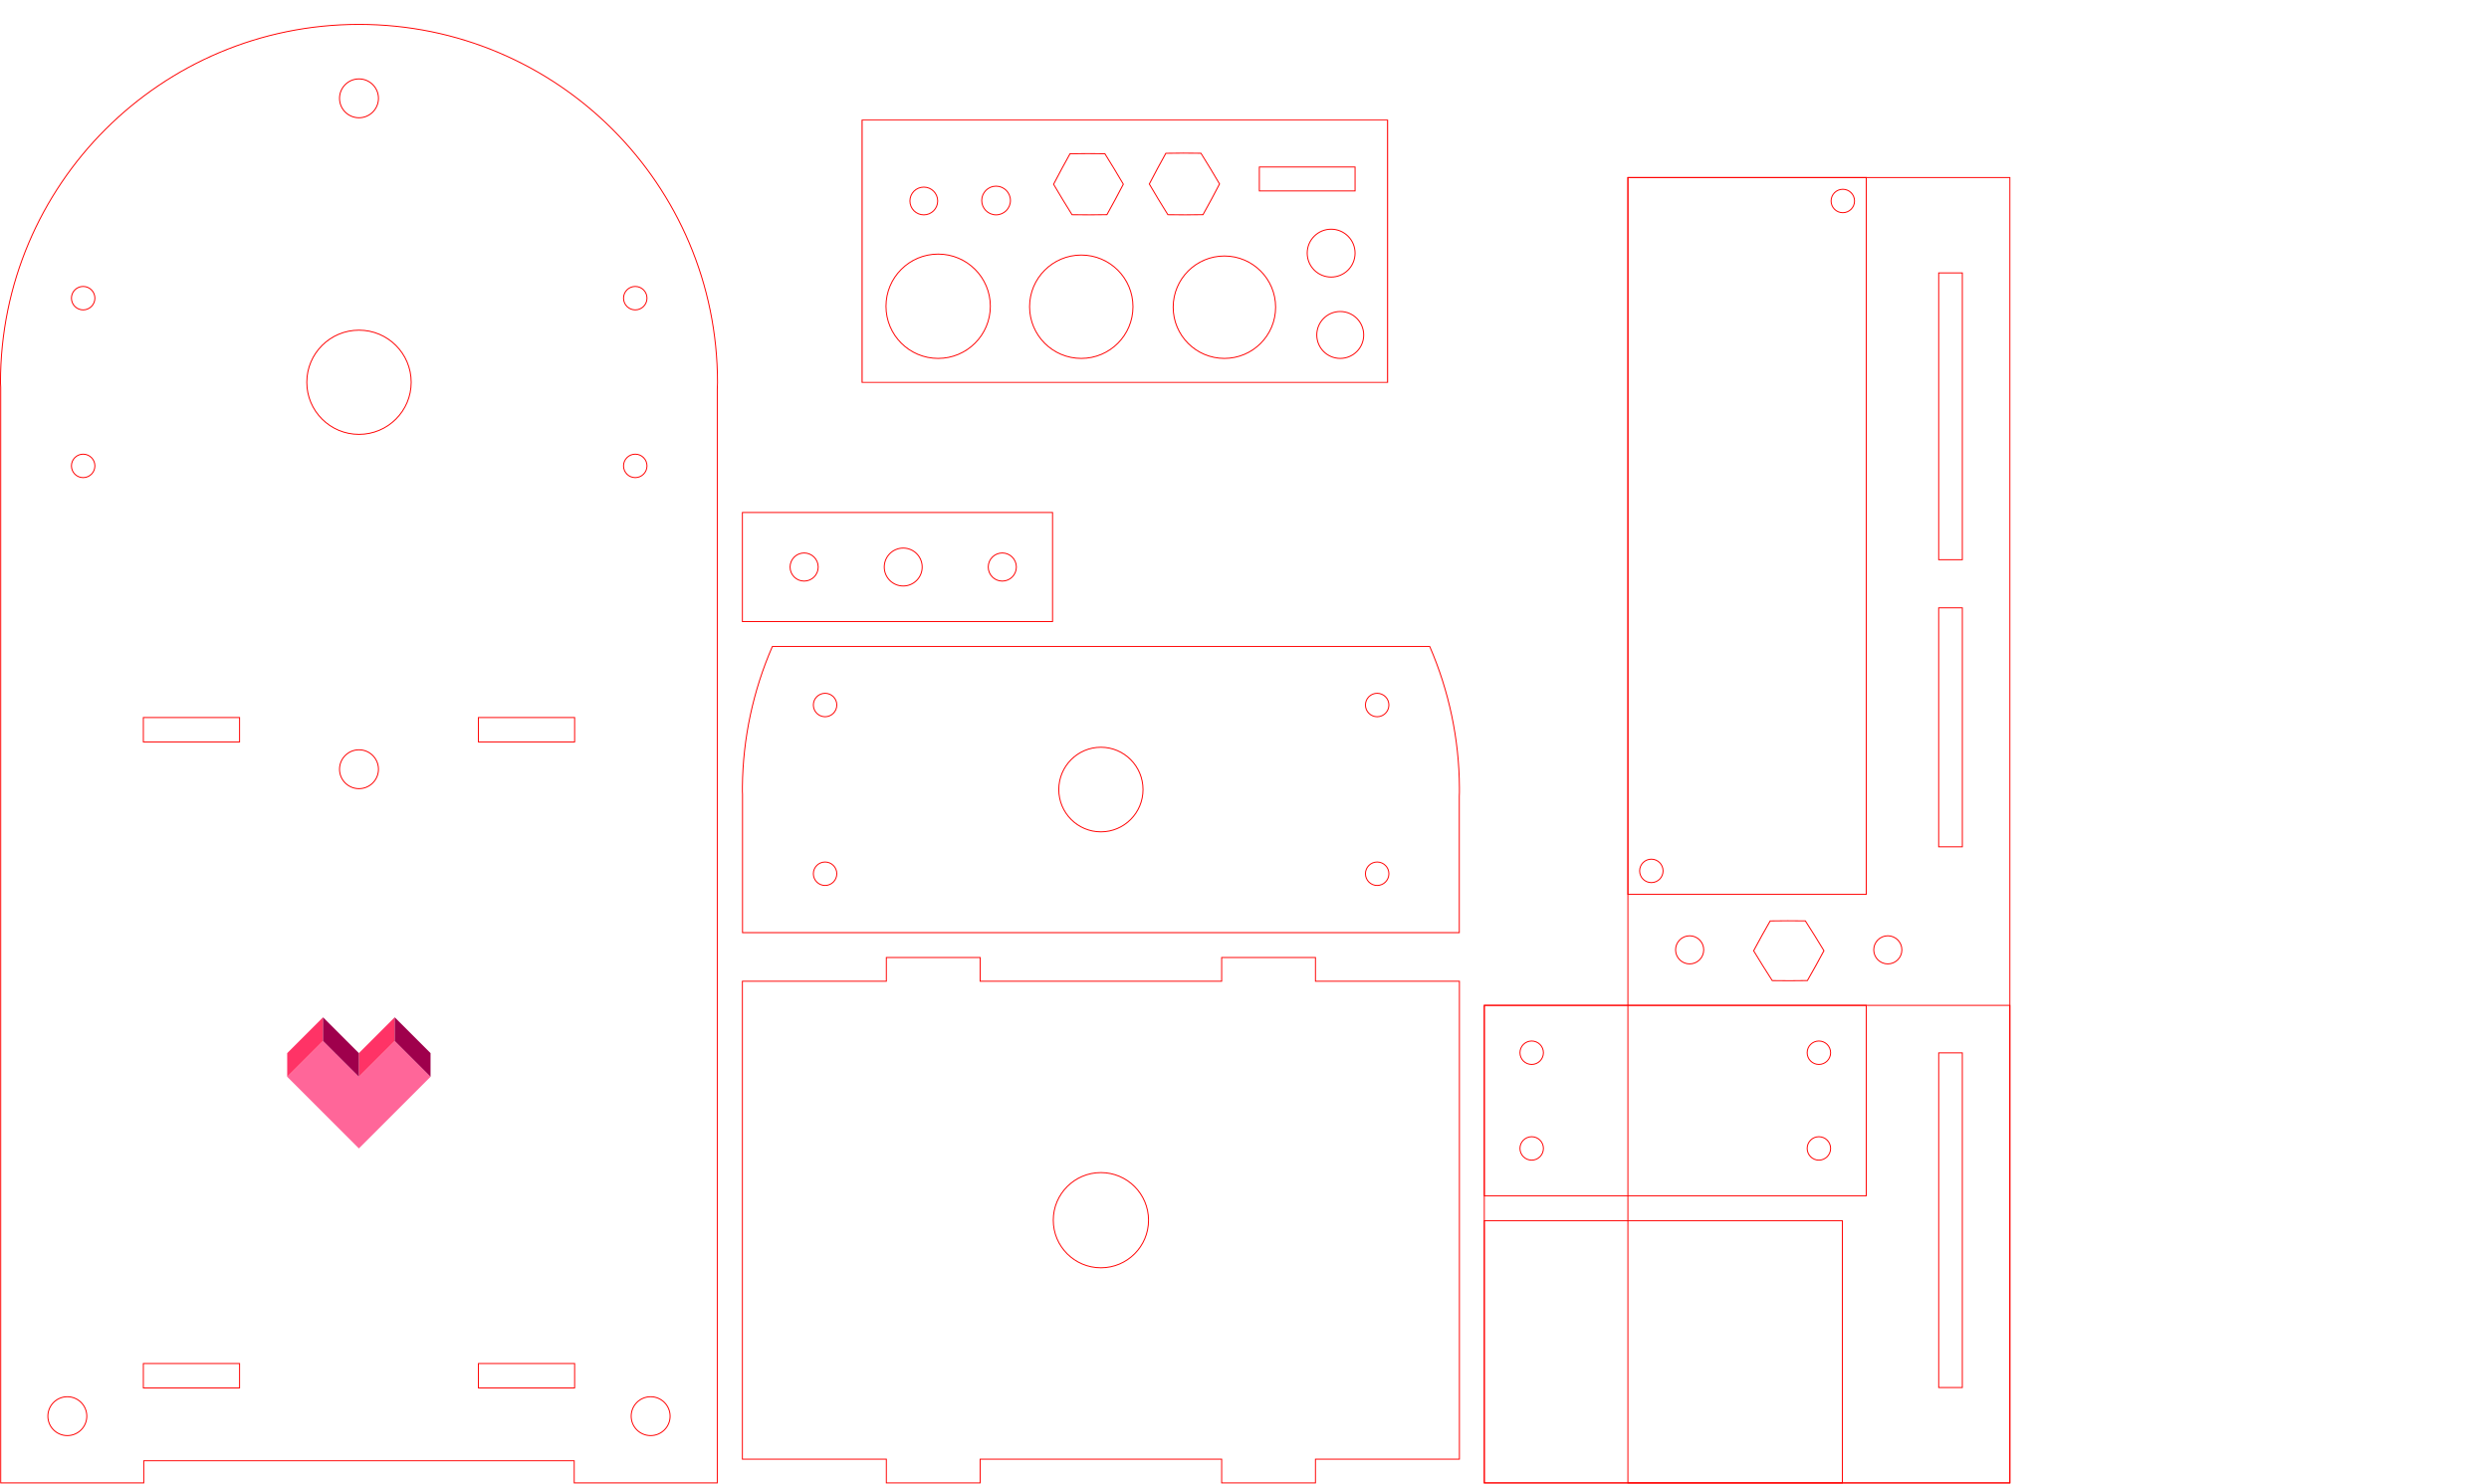
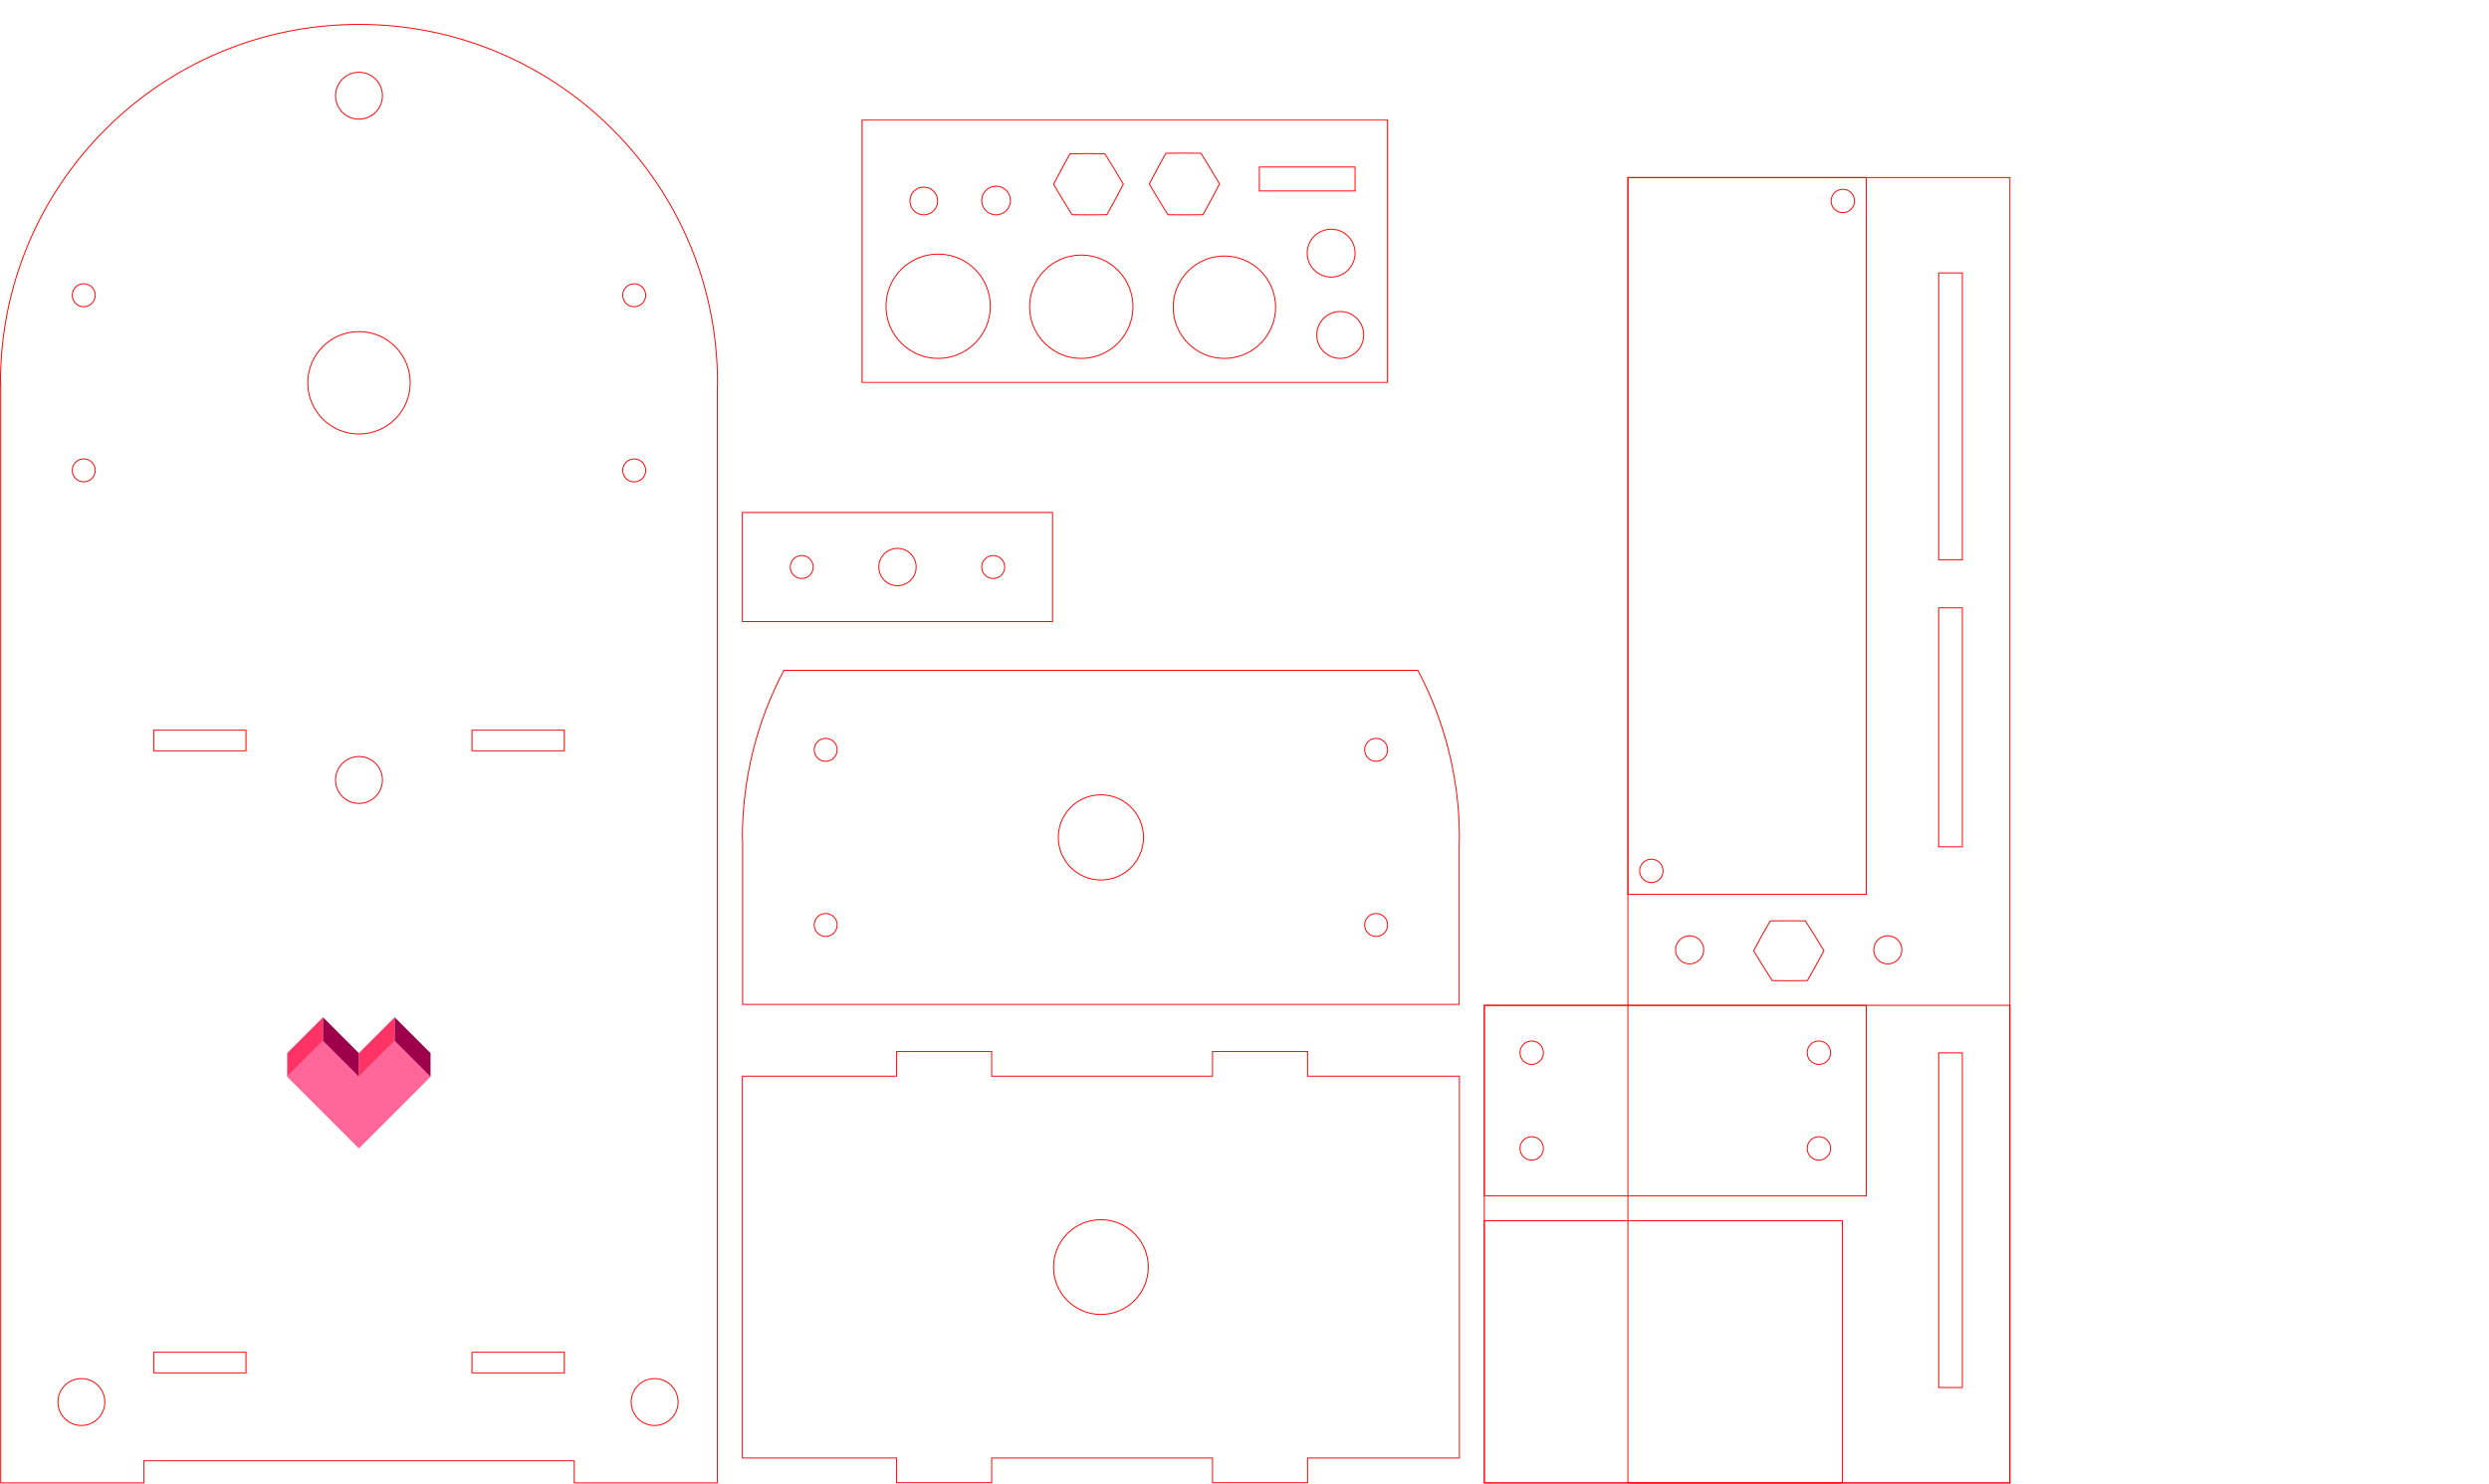
<svg xmlns="http://www.w3.org/2000/svg" width="520mm" height="310mm" viewBox="0 0 1842.52 1098.425" id="svg2" version="1.1">
  <defs id="defs4" />
  <g id="layer1" transform="translate(0,46.06299)" style="display:inline">
    <path style="fill:none;fill-opacity:1;stroke:#ff0000;stroke-width:0.709;stroke-miterlimit:4;stroke-dasharray:none;stroke-opacity:1" d="M 265.748,-28.169 A 265.571,265.299 0 0 0 0.178,237.13 a 265.571,265.299 0 0 0 0.172,3.439 l 0,811.616 105.97,0 0,-16.381 318.855,0 0,16.381 105.97,0 0,-810.198 a 265.571,265.299 0 0 0 0.172,-4.857 265.571,265.299 0 0 0 -265.57,-265.299 z" id="path4599" transform="matrix(0.9993346,0,0,0.9996726,0.176831,0.167685)" />
-     <path style="fill:none;fill-opacity:1;stroke:#ff0000;stroke-width:0.709;stroke-miterlimit:4;stroke-dasharray:none;stroke-opacity:1" d="m 571.599,432.462 a 265.644,266.686 0 0 0 -22.208,104.015 l 0,3.599 a 265.644,266.686 0 0 0 0.098,1.964 l 0,102.665 530.944,0 0,-101.238 a 265.644,266.686 0 0 0 0.098,-2.774 l 0,-3.599 a 265.644,266.686 0 0 0 -21.989,-104.631 l -486.942,0 z" id="path4615" transform="matrix(0.9993362,0,0,0.9983409,0.5410921,0.893567)" />
-     <path style="fill:none;fill-opacity:1;stroke:#ff0000;stroke-width:0.709;stroke-miterlimit:4;stroke-dasharray:none;stroke-opacity:1" d="m 656.123,662.953 0,17.578 -106.556,0 0,353.9 106.556,0 0,17.578 69.44,0 0,-17.578 178.791,0 0,17.578 69.442,0 0,-17.578 106.558,0 0,-353.9 -106.558,0 0,-17.578 -69.442,0 0,17.578 -178.791,0 0,-17.578 -69.44,0 z" id="path4603" />
    <rect style="fill:none;fill-opacity:1;stroke:#ff0000;stroke-width:0.709;stroke-miterlimit:4;stroke-dasharray:none;stroke-opacity:1" id="rect4766" width="389.379" height="353.946" x="1240.35" y="698.224" transform="matrix(0.9991684,0,0,0.9990853,-140.5389,0.8005416)" />
    <rect style="fill:none;fill-opacity:1;stroke:#ff0000;stroke-width:0.709;stroke-miterlimit:4;stroke-dasharray:none;stroke-opacity:1" id="rect4768" width="282.963" height="966.822" x="1346.707" y="85.29" transform="matrix(0.9992675,0,0,0.9997853,-140.6423,0.1221349)" />
    <rect style="display:inline;fill:none;fill-opacity:1;stroke:#ff0000;stroke-width:0.711;stroke-miterlimit:4;stroke-dasharray:none;stroke-opacity:1" id="rect4874-2" width="230.049" height="81.23" x="549.346" y="333.204" transform="matrix(0.9980709,0,0,0.9945674,1.281663,2.030815)" />
    <rect style="display:inline;fill:none;fill-opacity:1;stroke:#ff0000;stroke-width:0.707;stroke-miterlimit:4;stroke-dasharray:none;stroke-opacity:1" id="rect4993" width="353.976" height="212.244" x="666.295" y="17.763" transform="matrix(1.098907,0,0,0.9151501,-94.01241,26.5876)" />
+     <path style="display:inline;fill:none;fill-opacity:1;stroke:#ff0000;stroke-width:0.709;stroke-miterlimit:4;stroke-dasharray:none;stroke-opacity:1" d="M 663.736 778.607 L 663.736 796.895 L 549.562 796.895 L 549.562 1079.641 L 663.736 1079.641 L 663.736 1097.928 L 734.098 1097.928 L 734.098 1079.641 L 897.596 1079.641 L 897.596 1097.928 L 967.957 1097.928 L 967.957 1079.641 L 1080.359 1079.641 L 1080.359 796.895 L 967.957 796.895 L 967.957 778.607 L 897.596 778.607 L 897.596 796.895 L 734.098 796.895 L 734.098 778.607 L 663.736 778.607 z " transform="translate(0,-46.06299)" id="path4579-4-5" />
+     <path transform="matrix(1,0,0,1.00005,549.2134,290.5378)" style="display:inline;fill:none;fill-opacity:1;stroke:#ff0000;stroke-width:0.709;stroke-miterlimit:4;stroke-dasharray:none;stroke-opacity:1" d="M 31.049,159.809 A 265.394,265.213 0 0 0 0.354,283.283 a 265.394,265.213 0 0 0 0.174,3.438 l 0,120.398 530.441,0 0,-118.98 a 265.394,265.213 0 0 0 0.174,-4.855 265.394,265.213 0 0 0 -30.713,-123.475 l -469.381,0 z" id="path4599-6" />
  </g>
  <g id="layer2" style="display:inline" transform="translate(0,-35.43307)">
-     <path transform="translate(0,81.49606)" style="display:inline;fill:none;fill-opacity:1;stroke:#ff0000;stroke-width:0.709;stroke-miterlimit:4;stroke-dasharray:none;stroke-opacity:1" d="m 265.748,12.365 a 14.409,14.388 0 0 1 14.41,14.388 14.409,14.388 0 0 1 -14.41,14.388 14.409,14.388 0 0 1 -14.41,-14.388 14.409,14.388 0 0 1 14.41,-14.388 z" id="path4597" />
-     <path transform="matrix(1.019232,0,0,1.020857,-1.017212,77.67062)" style="display:inline;fill:none;fill-opacity:1;stroke:#ff0000;stroke-width:0.695;stroke-miterlimit:4;stroke-dasharray:none;stroke-opacity:1" d="m 61.402,166.398 a 8.517,8.504 0 0 1 8.517,8.505 8.517,8.504 0 0 1 -8.517,8.503 8.517,8.504 0 0 1 -8.517,-8.503 8.517,8.504 0 0 1 8.517,-8.505 z" id="path4595" />
-     <path transform="matrix(1.019231,0,0,1.020857,-8.876695,77.67062)" style="display:inline;fill:none;fill-opacity:1;stroke:#ff0000;stroke-width:0.695;stroke-miterlimit:4;stroke-dasharray:none;stroke-opacity:1" d="m 470.094,166.398 a 8.517,8.504 0 0 1 8.517,8.505 8.517,8.504 0 0 1 -8.517,8.503 8.517,8.504 0 0 1 -8.517,-8.503 8.517,8.504 0 0 1 8.517,-8.505 z" id="path4593" />
-     <path transform="translate(0,81.49606)" style="display:inline;fill:none;fill-opacity:1;stroke:#ff0000;stroke-width:0.709;stroke-miterlimit:4;stroke-dasharray:none;stroke-opacity:1" d="m 265.748,198.425 a 38.633,38.575 0 0 1 38.632,38.576 38.633,38.575 0 0 1 -38.632,38.574 38.633,38.575 0 0 1 -38.632,-38.574 38.633,38.575 0 0 1 38.632,-38.576 z" id="path4591" />
-     <path transform="matrix(1.019232,0,0,1.020857,-1.017212,75.08023)" style="display:inline;fill:none;fill-opacity:1;stroke:#ff0000;stroke-width:0.695;stroke-miterlimit:4;stroke-dasharray:none;stroke-opacity:1" d="m 61.402,290.594 a 8.517,8.504 0 0 1 8.517,8.505 8.517,8.504 0 0 1 -8.517,8.503 8.517,8.504 0 0 1 -8.517,-8.503 8.517,8.504 0 0 1 8.517,-8.505 z" id="path4589" />
-     <path transform="matrix(1.019231,0,0,1.020857,-8.876695,75.08024)" style="display:inline;fill:none;fill-opacity:1;stroke:#ff0000;stroke-width:0.695;stroke-miterlimit:4;stroke-dasharray:none;stroke-opacity:1" d="m 470.094,290.594 a 8.517,8.504 0 0 1 8.517,8.505 8.517,8.504 0 0 1 -8.517,8.503 8.517,8.504 0 0 1 -8.517,-8.503 8.517,8.504 0 0 1 8.517,-8.505 z" id="path4587" />
-     <path style="display:inline;fill:none;fill-opacity:1;stroke:#ff0000;stroke-width:0.709;stroke-miterlimit:4;stroke-dasharray:none;stroke-opacity:1" d="m 106.12,566.75 71.224,0 0,18.074 -71.224,0 0,-18.074 z" id="path4585" />
-     <path style="display:inline;fill:none;fill-opacity:1;stroke:#ff0000;stroke-width:0.709;stroke-miterlimit:4;stroke-dasharray:none;stroke-opacity:1" d="m 354.152,566.75 71.224,0 0,18.074 -71.224,0 0,-18.074 z" id="path4583" />
-     <path transform="translate(0,81.49606)" style="display:inline;fill:none;fill-opacity:1;stroke:#ff0000;stroke-width:0.709;stroke-miterlimit:4;stroke-dasharray:none;stroke-opacity:1" d="m 265.748,509.151 a 14.409,14.388 0 0 1 14.41,14.388 14.409,14.388 0 0 1 -14.41,14.388 14.409,14.388 0 0 1 -14.41,-14.388 14.409,14.388 0 0 1 14.41,-14.388 z" id="path4581" />
-     <path style="display:inline;fill:none;fill-opacity:1;stroke:#ff0000;stroke-width:0.709;stroke-miterlimit:4;stroke-dasharray:none;stroke-opacity:1" d="m 106.12,1045.097 71.224,0 0,18.074 -71.224,0 0,-18.074 z" id="path4579" />
-     <path style="display:inline;fill:none;fill-opacity:1;stroke:#ff0000;stroke-width:0.709;stroke-miterlimit:4;stroke-dasharray:none;stroke-opacity:1" d="m 354.152,1045.097 71.224,0 0,18.074 -71.224,0 0,-18.074 z" id="path4577" />
-     <path transform="translate(0,81.49606)" style="display:inline;fill:none;fill-opacity:1;stroke:#ff0000;stroke-width:0.709;stroke-miterlimit:4;stroke-dasharray:none;stroke-opacity:1" d="M 49.852,988.197 A 14.409,14.388 0 0 1 64.262,1002.583 14.409,14.388 0 0 1 49.852,1016.971 14.409,14.388 0 0 1 35.442,1002.583 14.409,14.388 0 0 1 49.852,988.197 Z" id="path4575" />
-     <path transform="translate(0,81.49606)" style="display:inline;fill:none;fill-opacity:1;stroke:#ff0000;stroke-width:0.709;stroke-miterlimit:4;stroke-dasharray:none;stroke-opacity:1" d="m 481.644,988.197 a 14.409,14.388 0 0 1 14.41,14.386 14.409,14.388 0 0 1 -14.41,14.388 14.409,14.388 0 0 1 -14.41,-14.388 14.409,14.388 0 0 1 14.41,-14.386 z" id="rect4136" />
-     <path transform="matrix(1.019176,0,0,1.014834,-11.54578,74.30682)" style="display:inline;fill:none;fill-opacity:1;stroke:#ff0000;stroke-width:0.697;stroke-miterlimit:4;stroke-dasharray:none;stroke-opacity:1" d="m 610.617,467.557 a 8.517,8.555 0 0 1 8.517,8.556 8.517,8.555 0 0 1 -8.517,8.554 8.517,8.555 0 0 1 -8.517,-8.554 8.517,8.555 0 0 1 8.517,-8.556 z" id="path4613" />
-     <path transform="matrix(1.019294,0,0,1.014835,-19.50155,74.30623)" style="display:inline;fill:none;fill-opacity:1;stroke:#ff0000;stroke-width:0.697;stroke-miterlimit:4;stroke-dasharray:none;stroke-opacity:1" d="m 1019.306,467.557 a 8.517,8.555 0 0 1 8.515,8.556 8.517,8.555 0 0 1 -8.515,8.554 8.517,8.555 0 0 1 -8.517,-8.554 8.517,8.555 0 0 1 8.517,-8.556 z" id="path4611" />
-     <path transform="translate(0,81.49606)" style="display:inline;fill:none;fill-opacity:1;stroke:#ff0000;stroke-width:0.709;stroke-miterlimit:4;stroke-dasharray:none;stroke-opacity:1" d="m 814.961,507.266 a 31.177,31.317 0 0 1 31.176,31.318 31.177,31.317 0 0 1 -31.176,31.316 31.177,31.317 0 0 1 -31.178,-31.316 31.177,31.317 0 0 1 31.178,-31.318 z" id="path4609" />
-     <path transform="matrix(1.019176,0,0,1.014834,-11.54578,72.45342)" style="display:inline;fill:none;fill-opacity:1;stroke:#ff0000;stroke-width:0.697;stroke-miterlimit:4;stroke-dasharray:none;stroke-opacity:1" d="m 610.617,592.499 a 8.517,8.555 0 0 1 8.517,8.556 8.517,8.555 0 0 1 -8.517,8.554 8.517,8.555 0 0 1 -8.517,-8.554 8.517,8.555 0 0 1 8.517,-8.556 z" id="path4607" />
-     <path transform="matrix(1.019294,0,0,1.014835,-19.50155,72.45268)" style="display:inline;fill:none;fill-opacity:1;stroke:#ff0000;stroke-width:0.697;stroke-miterlimit:4;stroke-dasharray:none;stroke-opacity:1" d="m 1019.306,592.499 a 8.517,8.555 0 0 1 8.515,8.556 8.517,8.555 0 0 1 -8.515,8.554 8.517,8.555 0 0 1 -8.517,-8.554 8.517,8.555 0 0 1 8.517,-8.556 z" id="rect4136-1" />
-     <path transform="matrix(0.66577,0,0,0.66577,272.3841,368.0915)" style="display:inline;fill:none;fill-opacity:1;stroke:#ff0000;stroke-width:1.064;stroke-miterlimit:4;stroke-dasharray:none;stroke-opacity:1" d="m 814.961,804.525 a 52.955,52.955 0 0 1 52.955,52.955 52.955,52.955 0 0 1 -52.955,52.955 52.955,52.955 0 0 1 -52.955,-52.955 52.955,52.955 0 0 1 52.955,-52.955 z" id="rect4390" />
+     <path transform="matrix(1.204899,0,0,1.206683,-54.45137,74.01699)" style="display:inline;fill:none;fill-opacity:1;stroke:#ff0000;stroke-width:0.588;stroke-miterlimit:4;stroke-dasharray:none;stroke-opacity:1" d="m 265.748,12.365 a 14.409,14.388 0 0 1 14.41,14.388 14.409,14.388 0 0 1 -14.41,14.388 14.409,14.388 0 0 1 -14.41,-14.388 14.409,14.388 0 0 1 14.41,-14.388 z" id="path4597" />
+     <path transform="matrix(0.9984475,0,0,1.000007,0.7011785,79.1525)" style="display:inline;fill:none;fill-opacity:1;stroke:#ff0000;stroke-width:0.709;stroke-miterlimit:4;stroke-dasharray:none;stroke-opacity:1" d="m 61.402,166.398 a 8.517,8.504 0 0 1 8.517,8.505 8.517,8.504 0 0 1 -8.517,8.503 8.517,8.504 0 0 1 -8.517,-8.503 8.517,8.504 0 0 1 8.517,-8.505 z" id="path4595" />
+     <path transform="matrix(0.9814027,0,0,0.9828477,4.942203,85.96303)" style="display:inline;fill:none;fill-opacity:1;stroke:#ff0000;stroke-width:0.722;stroke-miterlimit:4;stroke-dasharray:none;stroke-opacity:1" d="m 265.748,198.425 a 38.633,38.575 0 0 1 38.632,38.576 38.633,38.575 0 0 1 -38.632,38.574 38.633,38.575 0 0 1 -38.632,-38.574 38.633,38.575 0 0 1 38.632,-38.576 z" id="path4591" />
+     <path transform="matrix(0.9984475,0,0,1.000007,0.7011785,84.64004)" style="display:inline;fill:none;fill-opacity:1;stroke:#ff0000;stroke-width:0.709;stroke-miterlimit:4;stroke-dasharray:none;stroke-opacity:1" d="m 61.402,290.594 a 8.517,8.504 0 0 1 8.517,8.505 8.517,8.504 0 0 1 -8.517,8.503 8.517,8.504 0 0 1 -8.517,-8.503 8.517,8.504 0 0 1 8.517,-8.505 z" id="path4589" />
+     <path transform="matrix(1.204899,0,0,1.206683,-54.45137,-18.75367)" style="display:inline;fill:none;fill-opacity:1;stroke:#ff0000;stroke-width:0.588;stroke-miterlimit:4;stroke-dasharray:none;stroke-opacity:1" d="m 265.748,509.151 a 14.409,14.388 0 0 1 14.41,14.388 14.409,14.388 0 0 1 -14.41,14.388 14.409,14.388 0 0 1 -14.41,-14.388 14.409,14.388 0 0 1 14.41,-14.388 z" id="path4581" />
+     <path style="display:inline;fill:none;fill-opacity:1;stroke:#ff0000;stroke-width:0.787;stroke-miterlimit:4;stroke-dasharray:none;stroke-opacity:1" d="m 106.12,1045.097 71.224,0 0,18.074 -71.224,0 0,-18.074 z" id="path4579" transform="matrix(0.9595018,0,0,0.8453825,11.94069,153.2435)" />
+     <path style="display:inline;fill:none;fill-opacity:1;stroke:#ff0000;stroke-width:0.787;stroke-miterlimit:4;stroke-dasharray:none;stroke-opacity:1" d="m 354.152,1045.097 71.224,0 0,18.074 -71.224,0 0,-18.074 z" id="path4577" transform="matrix(0.9595018,0,0,0.8453825,9.583935,153.2435)" />
+     <path transform="matrix(1.204899,0,0,1.206768,0.1694053,-136.2645)" style="display:inline;fill:none;fill-opacity:1;stroke:#ff0000;stroke-width:0.588;stroke-miterlimit:4;stroke-dasharray:none;stroke-opacity:1" d="M 49.852,988.197 A 14.409,14.388 0 0 1 64.262,1002.583 14.409,14.388 0 0 1 49.852,1016.971 14.409,14.388 0 0 1 35.442,1002.583 14.409,14.388 0 0 1 49.852,988.197 Z" id="path4575" />
+     <path transform="matrix(1.204899,0,0,1.206768,-95.73602,-136.2644)" style="display:inline;fill:none;fill-opacity:1;stroke:#ff0000;stroke-width:0.588;stroke-miterlimit:4;stroke-dasharray:none;stroke-opacity:1" d="m 481.644,988.197 a 14.409,14.388 0 0 1 14.41,14.386 14.409,14.388 0 0 1 -14.41,14.388 14.409,14.388 0 0 1 -14.41,-14.388 14.409,14.388 0 0 1 14.41,-14.386 z" id="rect4136" />
+     <path transform="matrix(0.6624245,0,0,0.6624245,275.1106,405.6847)" style="display:inline;fill:none;fill-opacity:1;stroke:#ff0000;stroke-width:1.07;stroke-miterlimit:4;stroke-dasharray:none;stroke-opacity:1" d="m 814.961,804.525 a 52.955,52.955 0 0 1 52.955,52.955 52.955,52.955 0 0 1 -52.955,52.955 52.955,52.955 0 0 1 -52.955,-52.955 52.955,52.955 0 0 1 52.955,-52.955 z" id="rect4390" />
    <path style="fill:none;fill-opacity:1;stroke:#ff0000;stroke-width:2.357;stroke-miterlimit:4;stroke-dasharray:none;stroke-opacity:1" id="path4653" d="m -177.143,359.854 -37.286,-21.134 -36.945,-21.724 -0.341,-42.857 0.341,-42.857 36.945,-21.724 37.286,-21.134 37.286,21.134 36.945,21.724 0.341,42.857 -0.341,42.857 -36.945,21.724 z" transform="matrix(0.268021,0.1485664,-0.14297,0.2579246,1410.849,695.0494)" />
    <path style="display:inline;fill:none;fill-opacity:1;stroke:#ff0000;stroke-width:0.709;stroke-miterlimit:4;stroke-dasharray:none;stroke-opacity:1" d="m 1364.174,671.638 a 8.678,8.678 0 0 1 8.676,8.678 8.678,8.678 0 0 1 -8.676,8.676 8.678,8.678 0 0 1 -8.678,-8.676 8.678,8.678 0 0 1 8.678,-8.678 z" id="path4611-2" transform="translate(-141.7323,0)" />
    <path style="display:inline;fill:none;fill-opacity:1;stroke:#ff0000;stroke-width:0.709;stroke-miterlimit:4;stroke-dasharray:none;stroke-opacity:1" d="m 1505.907,175.575 a 8.678,8.678 0 0 1 8.676,8.678 8.678,8.678 0 0 1 -8.676,8.676 8.678,8.678 0 0 1 -8.678,-8.676 8.678,8.678 0 0 1 8.678,-8.678 z" id="path4611-2-6" transform="translate(-141.7323,0)" />
    <rect style="fill:none;fill-opacity:1;stroke:#ff0000;stroke-width:0.709;stroke-miterlimit:4;stroke-dasharray:none;stroke-opacity:1" id="rect4689" width="17.516" height="176.964" x="1576.872" y="485.534" transform="translate(-141.7323,0)" />
    <rect style="display:inline;fill:none;fill-opacity:1;stroke:#ff0000;stroke-width:0.709;stroke-miterlimit:4;stroke-dasharray:none;stroke-opacity:1" id="rect4689-1" width="17.496" height="212.378" x="1576.882" y="237.512" transform="translate(-141.7323,0)" />
    <rect style="display:inline;fill:none;fill-opacity:1;stroke:#ff0000;stroke-width:0.709;stroke-miterlimit:4;stroke-dasharray:none;stroke-opacity:1" id="rect4689-8" width="17.479" height="247.794" x="1576.89" y="815.079" transform="translate(-141.7323,0)" />
    <path style="display:inline;fill:none;fill-opacity:1;stroke:#ff0000;stroke-width:0.709;stroke-miterlimit:4;stroke-dasharray:none;stroke-opacity:1" d="m 1275.591,806.283 a 8.678,8.678 0 0 1 8.676,8.678 8.678,8.678 0 0 1 -8.676,8.676 8.678,8.678 0 0 1 -8.678,-8.676 8.678,8.678 0 0 1 8.678,-8.678 z" id="path4611-2-7" transform="translate(-141.7323,0)" />
    <path style="display:inline;fill:none;fill-opacity:1;stroke:#ff0000;stroke-width:0.709;stroke-miterlimit:4;stroke-dasharray:none;stroke-opacity:1" d="m 1488.19,806.283 a 8.678,8.678 0 0 1 8.676,8.678 8.678,8.678 0 0 1 -8.676,8.676 8.678,8.678 0 0 1 -8.678,-8.676 8.678,8.678 0 0 1 8.678,-8.678 z" id="path4611-2-9" transform="translate(-141.7323,0)" />
    <path style="display:inline;fill:none;fill-opacity:1;stroke:#ff0000;stroke-width:0.709;stroke-miterlimit:4;stroke-dasharray:none;stroke-opacity:1" d="m 1488.19,877.15 a 8.678,8.678 0 0 1 8.676,8.678 8.678,8.678 0 0 1 -8.676,8.676 8.678,8.678 0 0 1 -8.678,-8.676 8.678,8.678 0 0 1 8.678,-8.678 z" id="path4611-2-2" transform="translate(-141.7323,0)" />
    <path style="display:inline;fill:none;fill-opacity:1;stroke:#ff0000;stroke-width:0.709;stroke-miterlimit:4;stroke-dasharray:none;stroke-opacity:1" d="m 1275.591,877.15 a 8.678,8.678 0 0 1 8.676,8.678 8.678,8.678 0 0 1 -8.676,8.676 8.678,8.678 0 0 1 -8.678,-8.676 8.678,8.678 0 0 1 8.678,-8.678 z" id="path4611-2-0" transform="translate(-141.7323,0)" />
    <path style="display:inline;fill:none;fill-opacity:1;stroke:#ff0000;stroke-width:0.709;stroke-miterlimit:4;stroke-dasharray:none;stroke-opacity:1" d="m 1392.521,728.367 a 10.413,10.413 0 0 1 10.412,10.414 10.413,10.413 0 0 1 -10.412,10.411 10.413,10.413 0 0 1 -10.414,-10.411 10.413,10.413 0 0 1 10.414,-10.414 z" id="path4611-2-9-2" transform="translate(-141.7323,0)" />
    <path style="display:inline;fill:none;fill-opacity:1;stroke:#ff0000;stroke-width:0.709;stroke-miterlimit:4;stroke-dasharray:none;stroke-opacity:1" d="m 1539.214,728.367 a 10.413,10.413 0 0 1 10.412,10.414 10.413,10.413 0 0 1 -10.412,10.411 10.413,10.413 0 0 1 -10.414,-10.411 10.413,10.413 0 0 1 10.414,-10.414 z" id="path4611-2-9-5" transform="translate(-141.7323,0)" />
-     <path style="display:inline;fill:none;fill-opacity:1;stroke:#ff0000;stroke-width:0.709;stroke-miterlimit:4;stroke-dasharray:none;stroke-opacity:1" d="m 595.277,444.902 a 10.413,10.413 0 0 1 10.412,10.414 10.413,10.413 0 0 1 -10.412,10.411 10.413,10.413 0 0 1 -10.414,-10.411 10.413,10.413 0 0 1 10.414,-10.414 z" id="path4611-2-9-2-9" />
-     <path style="display:inline;fill:none;fill-opacity:1;stroke:#ff0000;stroke-width:0.709;stroke-miterlimit:4;stroke-dasharray:none;stroke-opacity:1" d="m 741.97,444.902 a 10.413,10.413 0 0 1 10.412,10.414 10.413,10.413 0 0 1 -10.412,10.412 10.413,10.413 0 0 1 -10.414,-10.412 10.413,10.413 0 0 1 10.414,-10.414 z" id="path4611-2-9-5-2" />
-     <ellipse style="display:inline;fill:none;fill-opacity:1;stroke:#ff0000;stroke-width:0.709;stroke-miterlimit:4;stroke-dasharray:none;stroke-opacity:1" id="path4876-8" cx="668.622" cy="455.315" rx="14.04" ry="14.04" />
+     <path style="display:inline;fill:none;fill-opacity:1;stroke:#ff0000;stroke-width:0.868;stroke-miterlimit:4;stroke-dasharray:none;stroke-opacity:1" d="m 595.277,444.902 a 10.413,10.413 0 0 1 10.412,10.414 10.413,10.413 0 0 1 -10.412,10.411 10.413,10.413 0 0 1 -10.414,-10.411 10.413,10.413 0 0 1 10.414,-10.414 z" id="path4611-2-9-2-9" transform="matrix(0.816689,0,0,0.8166928,107.3487,83.46268)" />
+     <path style="display:inline;fill:none;fill-opacity:1;stroke:#ff0000;stroke-width:0.868;stroke-miterlimit:4;stroke-dasharray:none;stroke-opacity:1" d="m 741.97,444.902 a 10.413,10.413 0 0 1 10.412,10.414 10.413,10.413 0 0 1 -10.412,10.412 10.413,10.413 0 0 1 -10.414,-10.412 10.413,10.413 0 0 1 10.414,-10.414 z" id="path4611-2-9-5-2" transform="matrix(0.8166889,0,0,0.8166889,129.2786,83.46439)" />
+     <ellipse style="display:inline;fill:none;fill-opacity:1;stroke:#ff0000;stroke-width:0.72;stroke-miterlimit:4;stroke-dasharray:none;stroke-opacity:1" id="path4876-8" cx="668.622" cy="455.315" rx="14.04" ry="14.04" transform="matrix(0.984259,0,0,0.9842591,6.272735,7.167285)" />
    <path style="display:inline;fill:none;fill-opacity:1;stroke:#ff0000;stroke-width:0.718;stroke-miterlimit:4;stroke-dasharray:none;stroke-opacity:1" d="m 927.749,153.735 71.224,0 0,18.074 -71.224,0 0,-18.074 z" id="path4583-9" transform="matrix(0.9949037,0,0,0.9804899,9.226095,8.356665)" />
    <path style="display:inline;fill:none;fill-opacity:1;stroke:#ff0000;stroke-width:0.584;stroke-miterlimit:4;stroke-dasharray:none;stroke-opacity:1" d="m 849.133,212.506 a 31.177,31.317 0 0 1 31.176,31.318 31.177,31.317 0 0 1 -31.176,31.316 31.177,31.317 0 0 1 -31.178,-31.316 31.177,31.317 0 0 1 31.178,-31.318 z" id="path4609-7" transform="matrix(1.216037,0,0,1.210659,-126.1979,-32.27273)" />
    <path style="display:inline;fill:none;fill-opacity:1;stroke:#ff0000;stroke-width:2.325;stroke-miterlimit:4;stroke-dasharray:none;stroke-opacity:1" id="path4653-3" d="m -177.143,359.854 -37.286,-21.134 -36.945,-21.724 -0.341,-42.857 0.341,-42.857 36.945,-21.724 37.286,-21.134 37.286,21.134 36.945,21.724 0.341,42.857 -0.341,42.857 -36.945,21.724 z" transform="matrix(0.26771,0.1529578,-0.1428041,0.2655484,963.3625,125.9713)" />
    <path style="display:inline;fill:none;fill-opacity:1;stroke:#ff0000;stroke-width:0.718;stroke-miterlimit:4;stroke-dasharray:none;stroke-opacity:1" d="m 731.956,147.547 a 10.413,10.413 0 0 1 10.412,10.414 10.413,10.413 0 0 1 -10.412,10.411 10.413,10.413 0 0 1 -10.414,-10.411 10.413,10.413 0 0 1 10.414,-10.414 z" id="path4611-2-9-2-9-6" transform="matrix(0.9868325,0,0,0.9868357,-38.45825,28.3718)" />
    <ellipse style="display:inline;fill:none;fill-opacity:1;stroke:#ff0000;stroke-width:0.936;stroke-miterlimit:4;stroke-dasharray:none;stroke-opacity:1" id="path4876-8-1" cx="795.071" cy="155.98" rx="14.04" ry="14.04" transform="matrix(0.7571223,0,0,0.7571224,135.396,65.80179)" />
    <path style="display:inline;fill:none;fill-opacity:1;stroke:#ff0000;stroke-width:0.708;stroke-miterlimit:4;stroke-dasharray:none;stroke-opacity:1" d="m 734.985,207.268 a 38.633,38.575 0 0 1 38.632,38.576 38.633,38.575 0 0 1 -38.632,38.574 38.633,38.575 0 0 1 -38.632,-38.574 38.633,38.575 0 0 1 38.632,-38.576 z" id="path4591-2" transform="matrix(0.9997465,0,0,1.001219,-40.31046,16.06221)" />
    <path style="display:inline;fill:none;fill-opacity:1;stroke:#ff0000;stroke-width:0.588;stroke-miterlimit:4;stroke-dasharray:none;stroke-opacity:1" d="m 944.493,231.546 a 14.409,14.388 0 0 1 14.41,14.388 14.409,14.388 0 0 1 -14.41,14.388 14.409,14.388 0 0 1 -14.41,-14.388 14.409,14.388 0 0 1 14.41,-14.388 z" id="path4597-9" transform="matrix(1.204899,0,0,1.206683,-145.8918,-13.30003)" />
    <path style="display:inline;fill:none;fill-opacity:1;stroke:#ff0000;stroke-width:0.715;stroke-miterlimit:4;stroke-dasharray:none;stroke-opacity:1" d="m 734.985,207.268 a 38.633,38.575 0 0 1 38.632,38.576 38.633,38.575 0 0 1 -38.632,38.574 38.633,38.575 0 0 1 -38.632,-38.574 38.633,38.575 0 0 1 38.632,-38.576 z" id="path4591-2-3" transform="matrix(0.9905746,0,0,0.9920333,72.37565,18.67476)" />
    <path style="display:inline;fill:none;fill-opacity:1;stroke:#ff0000;stroke-width:0.576;stroke-miterlimit:4;stroke-dasharray:none;stroke-opacity:1" d="m 944.493,231.546 a 14.409,14.388 0 0 1 14.41,14.388 14.409,14.388 0 0 1 -14.41,14.388 14.409,14.388 0 0 1 -14.41,-14.388 14.409,14.388 0 0 1 14.41,-14.388 z" id="path4597-9-1" transform="matrix(1.229488,0,0,1.23131,-175.8486,-79.94711)" />
    <path style="display:inline;fill:none;fill-opacity:1;stroke:#ff0000;stroke-width:2.342;stroke-miterlimit:4;stroke-dasharray:none;stroke-opacity:1" id="path4653-3-9" d="m -177.143,359.854 -37.286,-21.134 -36.945,-21.724 -0.341,-42.857 0.341,-42.857 36.945,-21.724 37.286,-21.134 37.286,21.134 36.945,21.724 0.341,42.857 -0.341,42.857 -36.945,21.724 z" transform="matrix(0.2658834,0.1517731,-0.1418297,0.2634917,891.7285,126.5024)" />
+     <path style="display:inline;fill:none;fill-opacity:1;stroke:#ff0000;stroke-width:0.787;stroke-miterlimit:4;stroke-dasharray:none;stroke-opacity:1" d="m 106.12,1045.097 71.224,0 0,18.074 -71.224,0 0,-18.074 z" id="path4579-4" transform="matrix(0.9595018,0,0,0.8453825,11.94069,-307.3865)" />
+     <path style="display:inline;fill:none;fill-opacity:1;stroke:#ff0000;stroke-width:0.787;stroke-miterlimit:4;stroke-dasharray:none;stroke-opacity:1" d="m 354.152,1045.097 71.224,0 0,18.074 -71.224,0 0,-18.074 z" id="path4577-7" transform="matrix(0.9595018,0,0,0.8453825,9.583937,-307.3865)" />
+     <path transform="matrix(0.9984475,0,0,1.000007,408.1815,79.1525)" style="display:inline;fill:none;fill-opacity:1;stroke:#ff0000;stroke-width:0.709;stroke-miterlimit:4;stroke-dasharray:none;stroke-opacity:1" d="m 61.402,166.398 a 8.517,8.504 0 0 1 8.517,8.505 8.517,8.504 0 0 1 -8.517,8.503 8.517,8.504 0 0 1 -8.517,-8.503 8.517,8.504 0 0 1 8.517,-8.505 z" id="path4595-8" />
+     <path transform="matrix(0.9984475,0,0,1.000007,408.1815,84.64004)" style="display:inline;fill:none;fill-opacity:1;stroke:#ff0000;stroke-width:0.709;stroke-miterlimit:4;stroke-dasharray:none;stroke-opacity:1" d="m 61.402,290.594 a 8.517,8.504 0 0 1 8.517,8.505 8.517,8.504 0 0 1 -8.517,8.503 8.517,8.504 0 0 1 -8.517,-8.503 8.517,8.504 0 0 1 8.517,-8.505 z" id="path4589-4" />
+     <rect style="fill:none;fill-opacity:1;stroke:#ff0000;stroke-width:0.709;stroke-miterlimit:4;stroke-dasharray:none;stroke-opacity:1" id="rect5676" height="244.286" x="-74.286" y="176.997" transform="translate(0,35.43307)" />
+     <path transform="matrix(0.9984475,0,0,1.000007,549.9146,415.7735)" style="display:inline;fill:none;fill-opacity:1;stroke:#ff0000;stroke-width:0.709;stroke-miterlimit:4;stroke-dasharray:none;stroke-opacity:1" d="m 61.402,166.398 a 8.517,8.504 0 0 1 8.517,8.505 8.517,8.504 0 0 1 -8.517,8.503 8.517,8.504 0 0 1 -8.517,-8.503 8.517,8.504 0 0 1 8.517,-8.505 z" id="path4595-3" />
+     <path transform="matrix(0.9984475,0,0,1.000007,549.9146,421.2611)" style="display:inline;fill:none;fill-opacity:1;stroke:#ff0000;stroke-width:0.709;stroke-miterlimit:4;stroke-dasharray:none;stroke-opacity:1" d="m 61.402,290.594 a 8.517,8.504 0 0 1 8.517,8.505 8.517,8.504 0 0 1 -8.517,8.503 8.517,8.504 0 0 1 -8.517,-8.503 8.517,8.504 0 0 1 8.517,-8.505 z" id="path4589-6" />
+     <path transform="matrix(0.9984475,0,0,1.000007,957.3949,415.7735)" style="display:inline;fill:none;fill-opacity:1;stroke:#ff0000;stroke-width:0.709;stroke-miterlimit:4;stroke-dasharray:none;stroke-opacity:1" d="m 61.402,166.398 a 8.517,8.504 0 0 1 8.517,8.505 8.517,8.504 0 0 1 -8.517,8.503 8.517,8.504 0 0 1 -8.517,-8.503 8.517,8.504 0 0 1 8.517,-8.505 z" id="path4595-8-1" />
+     <path transform="matrix(0.9984475,0,0,1.000007,957.3949,421.2611)" style="display:inline;fill:none;fill-opacity:1;stroke:#ff0000;stroke-width:0.709;stroke-miterlimit:4;stroke-dasharray:none;stroke-opacity:1" d="m 61.402,290.594 a 8.517,8.504 0 0 1 8.517,8.505 8.517,8.504 0 0 1 -8.517,8.503 8.517,8.504 0 0 1 -8.517,-8.503 8.517,8.504 0 0 1 8.517,-8.505 z" id="path4589-4-5" />
+     <path transform="matrix(1.011465,0,0,1.007001,-9.343766,113.1584)" style="display:inline;fill:none;fill-opacity:1;stroke:#ff0000;stroke-width:0.702;stroke-miterlimit:4;stroke-dasharray:none;stroke-opacity:1" d="m 814.961,507.266 a 31.177,31.317 0 0 1 31.176,31.318 31.177,31.317 0 0 1 -31.176,31.316 31.177,31.317 0 0 1 -31.178,-31.316 31.177,31.317 0 0 1 31.178,-31.318 z" id="path4609" />
  </g>
  <g id="layer3" style="display:inline" transform="translate(0,-35.43307)">
    <g style="display:inline;stroke-width:3.339;stroke-miterlimit:4;stroke-dasharray:none" id="g4551" transform="matrix(0.212242,0,0,0.212242,212.5984,784.2157)">
      <path style="fill:#ff6699;stroke-width:3.339;stroke-miterlimit:4;stroke-dasharray:none" d="m 375,103.751 -124.999,125 -125,-125 -125.001,125 125.001,125.001 125,124.999 L 375,353.752 500,228.751 Z" id="polygon4534" />
      <path style="fill:#ff3366;stroke-width:3.339;stroke-miterlimit:4;stroke-dasharray:none" d="m 125.001,21.25 0,82.501 -125.001,125 0,-82.5 z" id="polygon4536" />
      <path style="fill:#ff3366;stroke-width:3.339;stroke-miterlimit:4;stroke-dasharray:none" d="m 375,21.25 0,82.501 -124.999,125 0,-82.5 z" id="polygon4538" />
      <path style="fill:#9f004c;stroke-width:3.339;stroke-miterlimit:4;stroke-dasharray:none" d="m 250.001,228.751 0,-82.5 -125,-125.001 0,82.501 z" id="polygon4540" />
      <path style="fill:#9f004c;stroke-width:3.339;stroke-miterlimit:4;stroke-dasharray:none" d="m 500,228.751 0,-82.5 -125,-125.001 0,82.501 z" id="polygon4542" />
    </g>
    <rect style="display:inline;fill:none;fill-opacity:1;stroke:#ff0000;stroke-width:0.711;stroke-miterlimit:4;stroke-dasharray:none;stroke-opacity:1" id="rect4691" width="283.465" height="141.732" x="1240.354" y="779.331" transform="matrix(0.9974969,0,0,0.9950062,-138.4694,4.442306)" />
    <rect style="fill:none;fill-opacity:1;stroke:#ff0000;stroke-width:0.71;stroke-miterlimit:4;stroke-dasharray:none;stroke-opacity:1" id="rect4694" width="176.773" height="531.103" x="1346.653" y="166.732" transform="matrix(0.9982151,0,0,0.9994044,-139.1708,0.2574934)" />
    <rect style="display:inline;fill:none;fill-opacity:1;stroke:#ff0000;stroke-width:0.711;stroke-miterlimit:4;stroke-dasharray:none;stroke-opacity:1" id="rect4696" width="265.748" height="194.882" x="1240.354" y="938.78" transform="matrix(0.9973321,0,0,0.9963654,-138.2653,3.962941)" />
  </g>
  <style id="style4532" type="text/css">
		.p1 {fill:#f69;}
		.p2 {fill:#f36;}
		.p3 {fill:#9f004c;}
	</style>
</svg>
